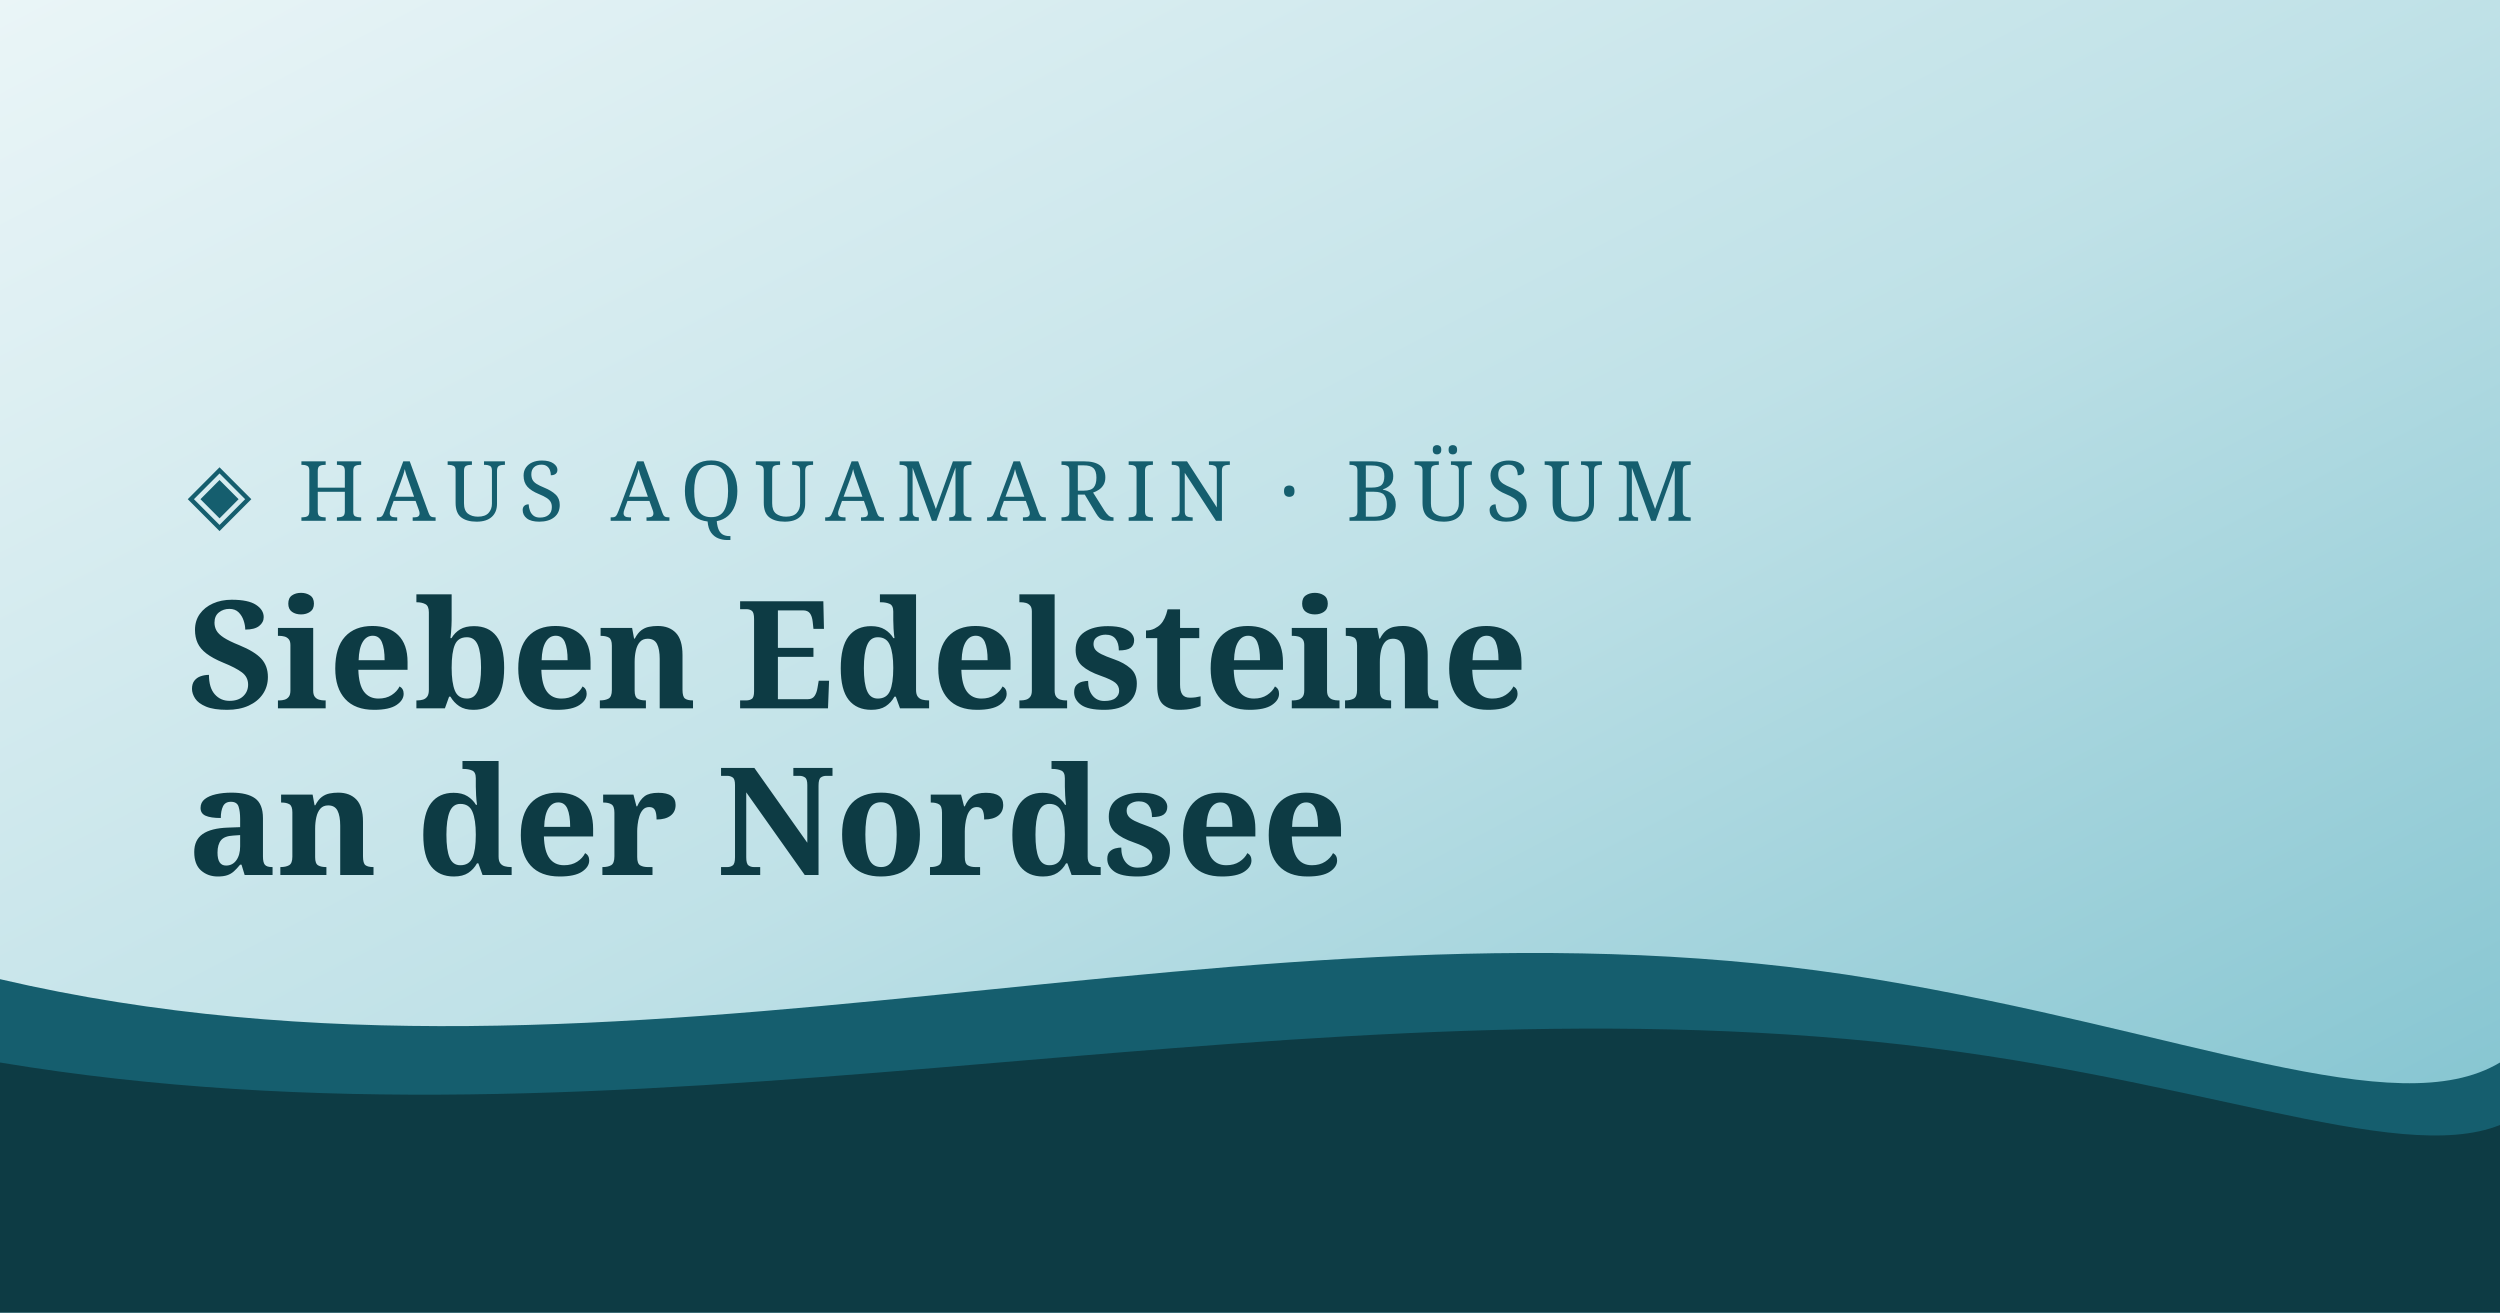
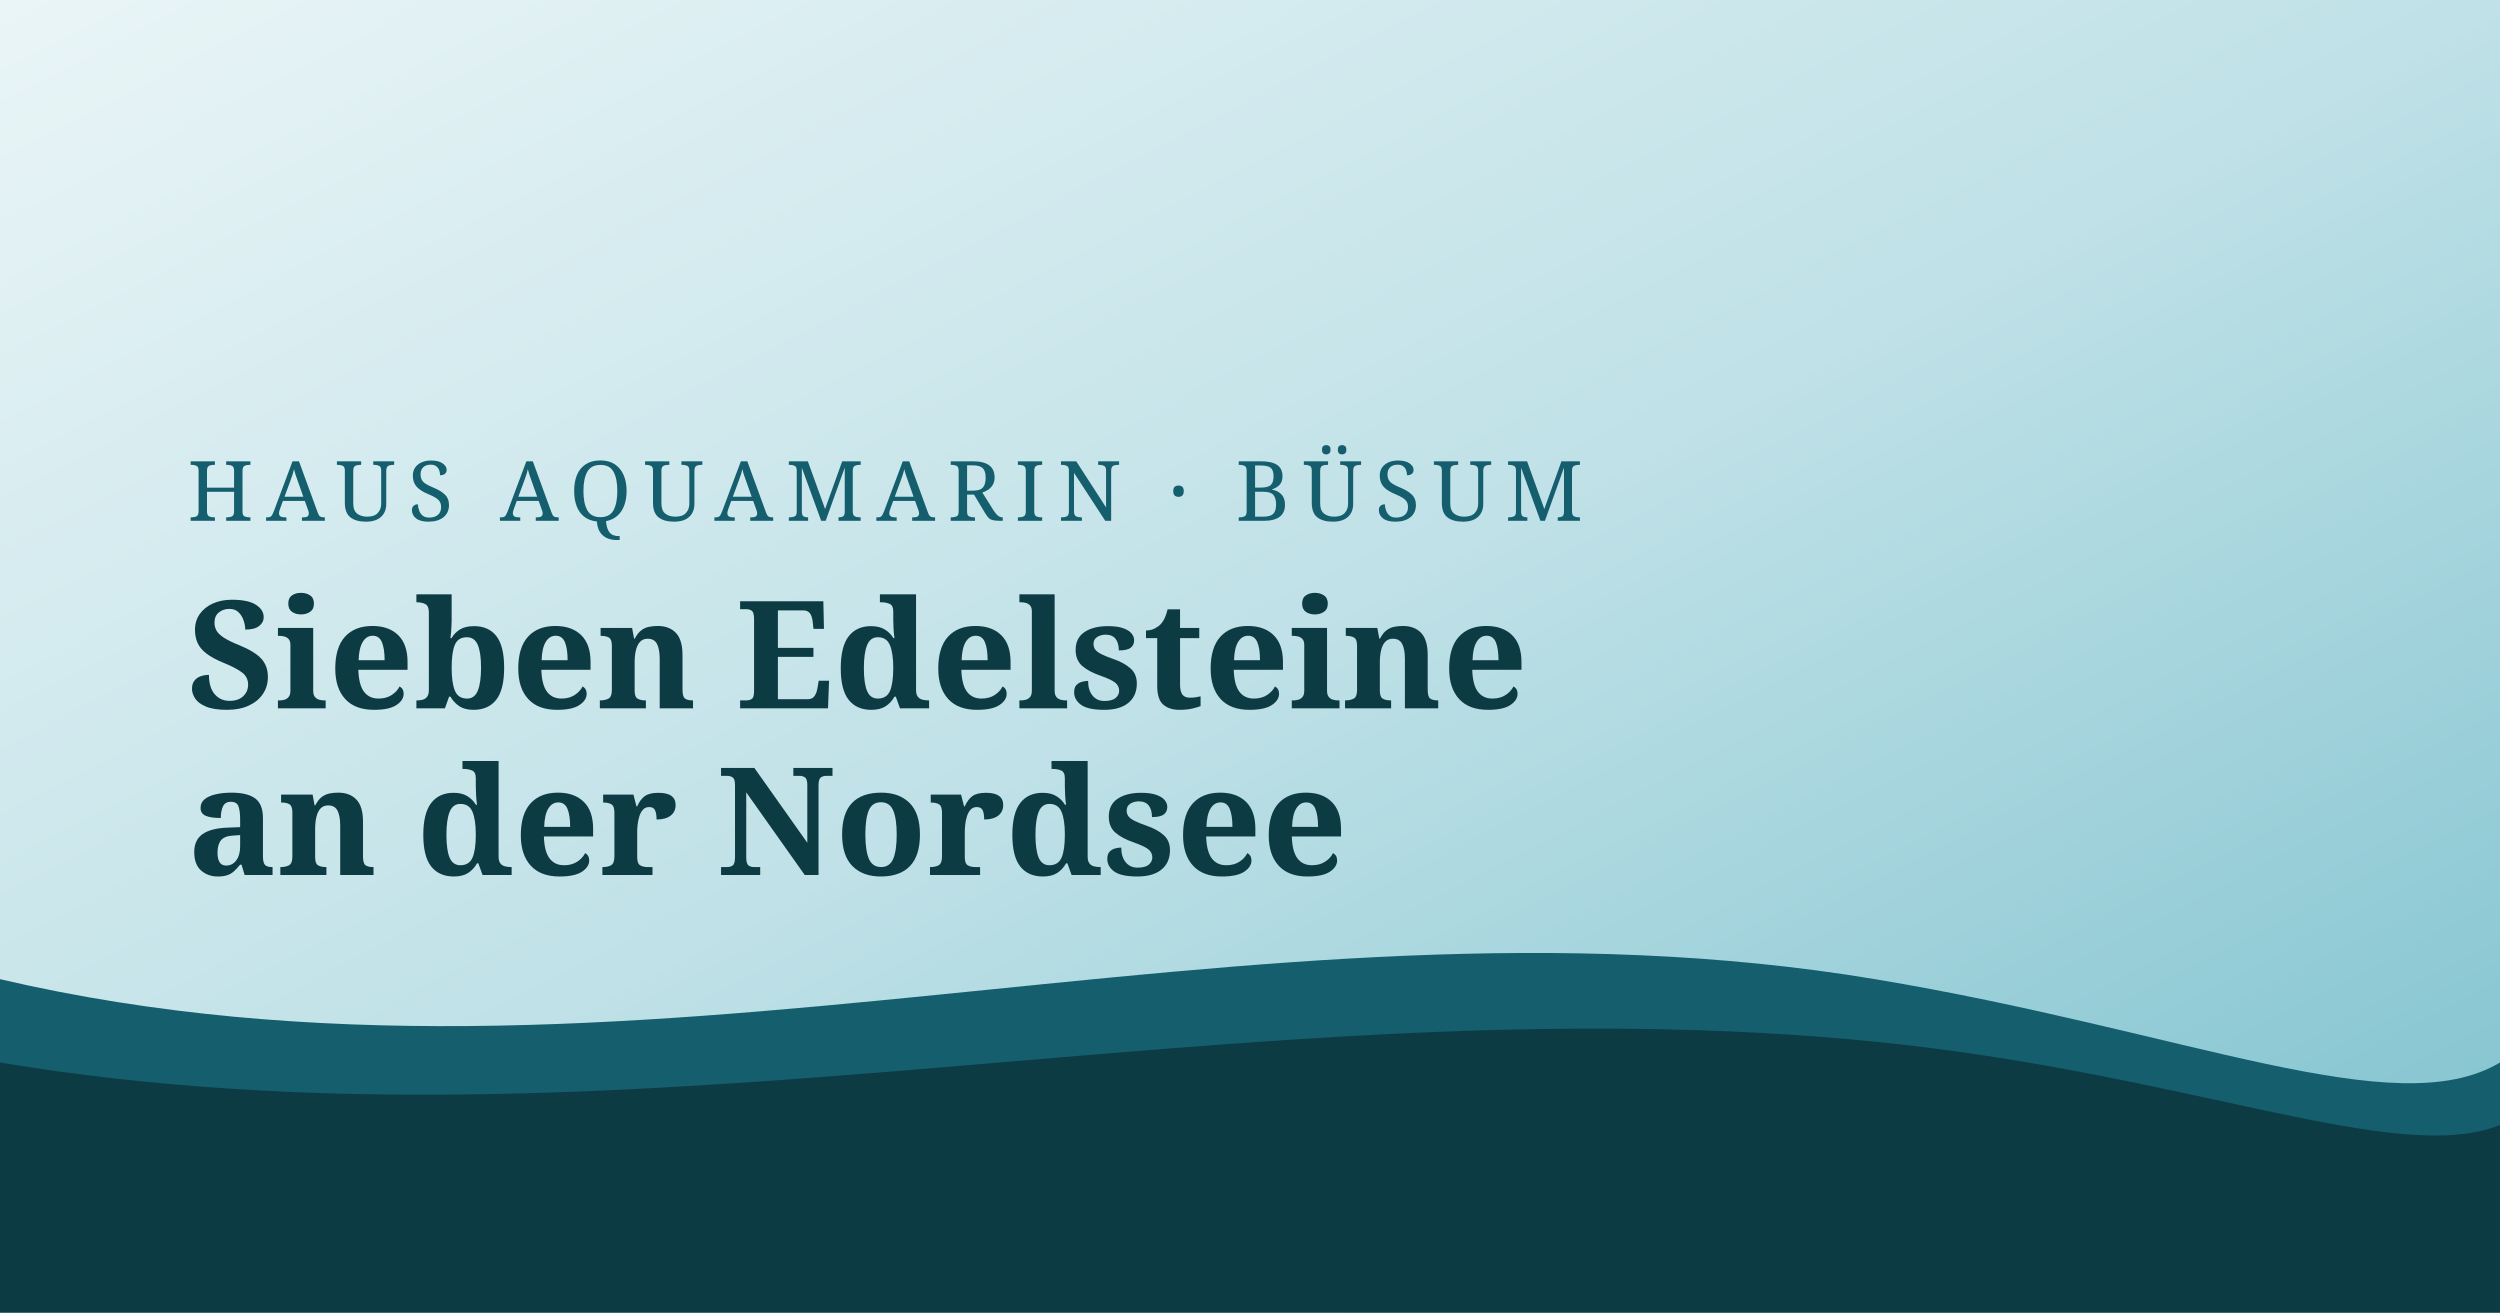
<svg xmlns="http://www.w3.org/2000/svg" viewBox="0 0 1200 630" width="1200" height="630">
  <defs>
    <linearGradient id="g" x1="0" y1="0" x2="1" y2="1">
      <stop offset="0" stop-color="#eaf5f7" />
      <stop offset="0.5" stop-color="#bfe1e7" />
      <stop offset="1" stop-color="#7bc0cd" />
    </linearGradient>
  </defs>
  <rect width="1200" height="630" fill="url(#g)" />
  <path d="M0,470 C300,540 600,420 900,470 C1050,495 1150,540 1200,510 L1200,630 L0,630 Z" fill="#155e6e" />
  <path d="M0,510 C300,560 600,470 900,500 C1050,515 1150,560 1200,540 L1200,630 L0,630 Z" fill="#0d3b44" />
-   <text x="90" y="250" font-family="Georgia, serif" font-size="40" fill="#155e6e" letter-spacing="6">◈ HAUS AQUAMARIN · BÜSUM</text>
+   <text x="90" y="250" font-family="Georgia, serif" font-size="40" fill="#155e6e" letter-spacing="6">HAUS AQUAMARIN · BÜSUM</text>
  <text x="90" y="340" font-family="Georgia, serif" font-size="72" font-weight="700" fill="#0d3b44">Sieben Edelsteine</text>
  <text x="90" y="420" font-family="Georgia, serif" font-size="72" font-weight="700" fill="#0d3b44">an der Nordsee</text>
</svg>
